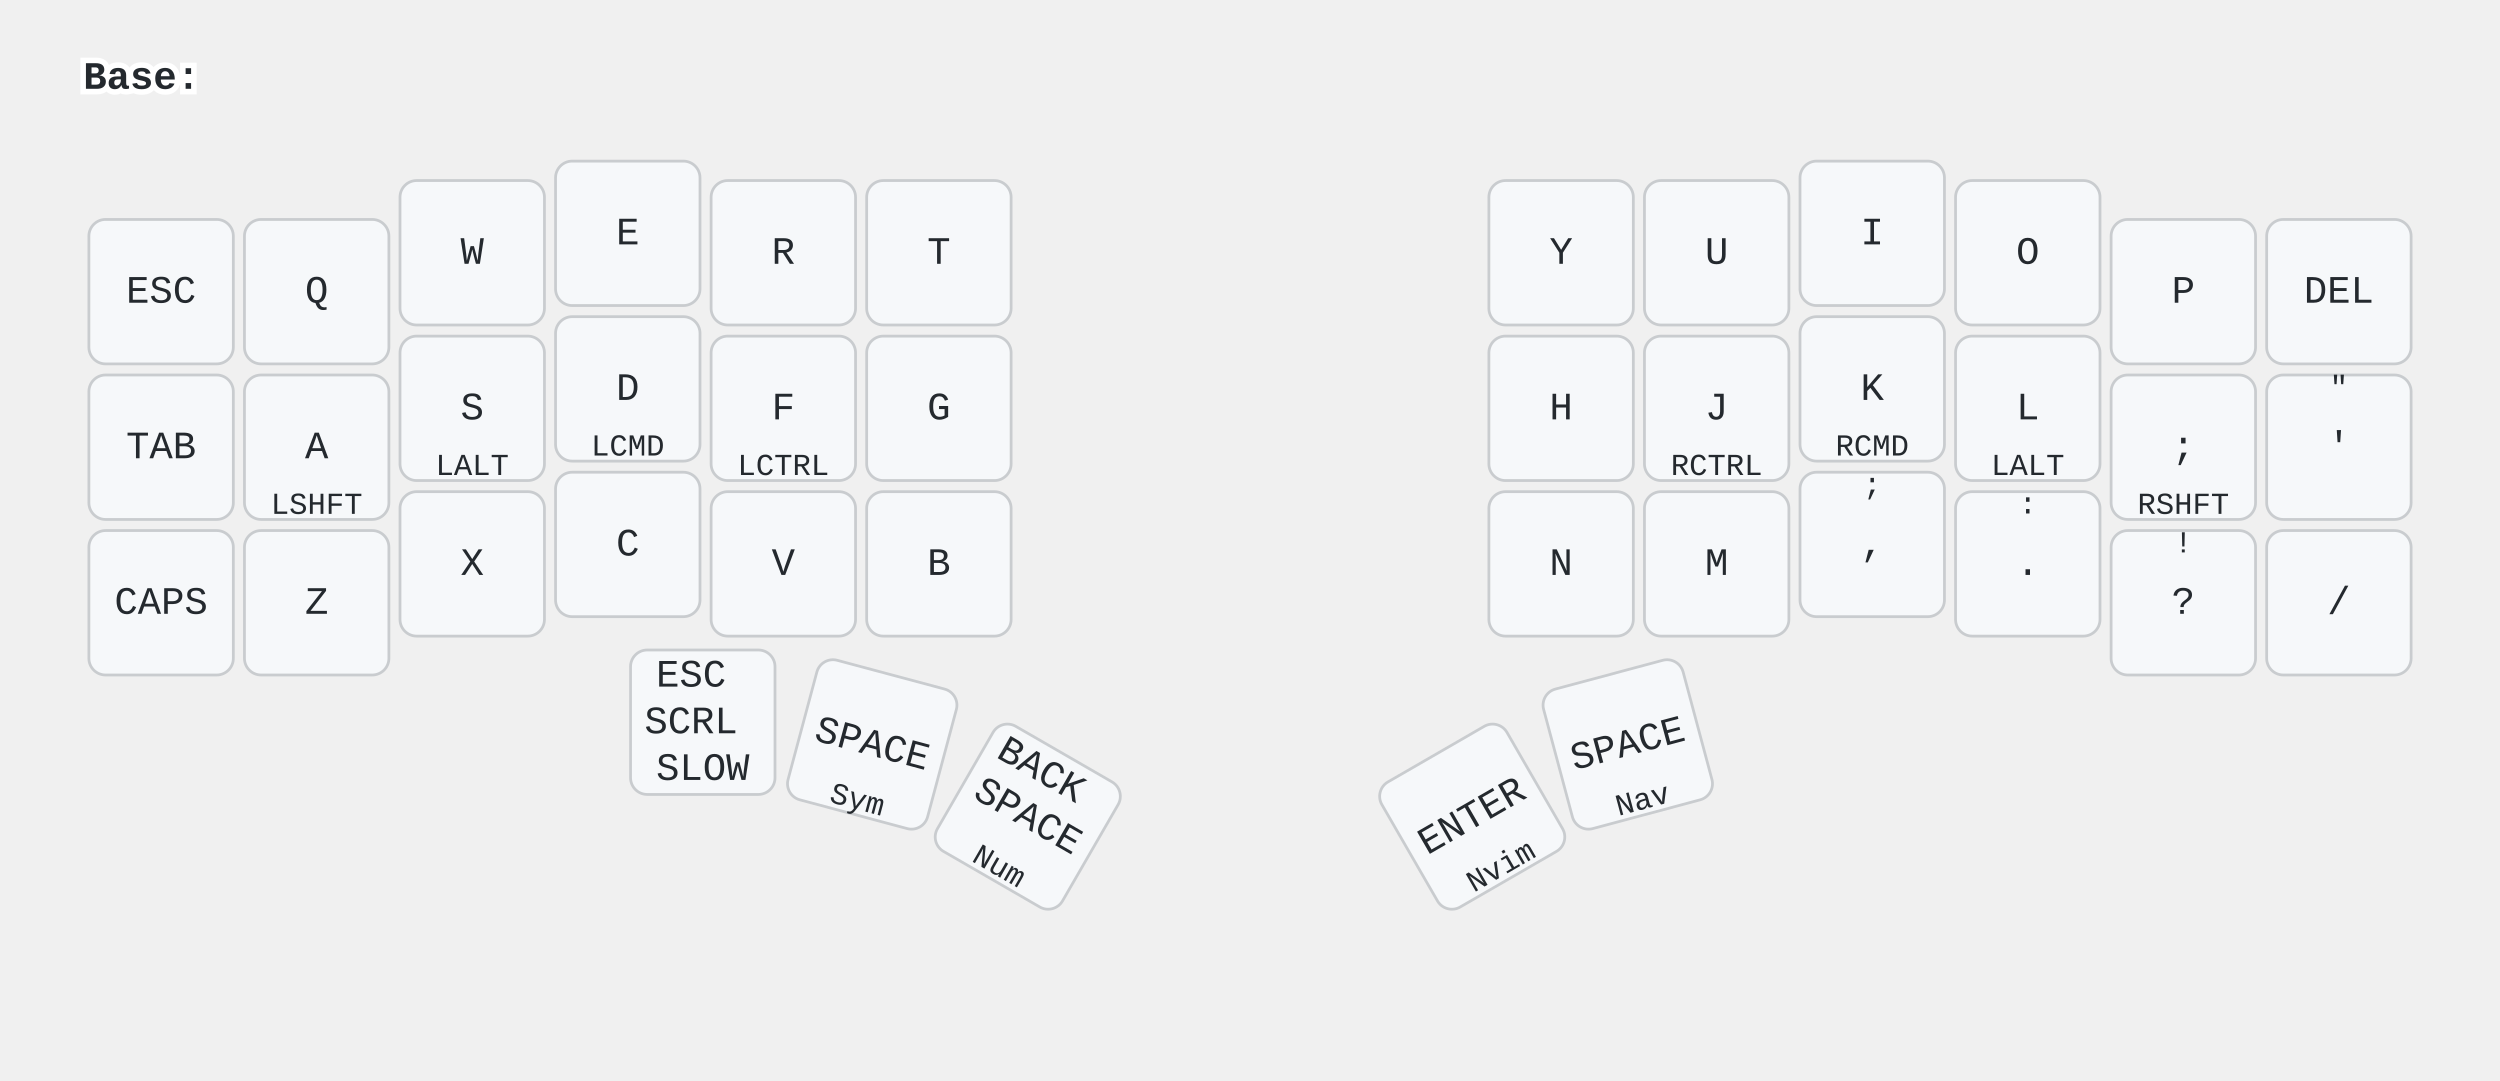
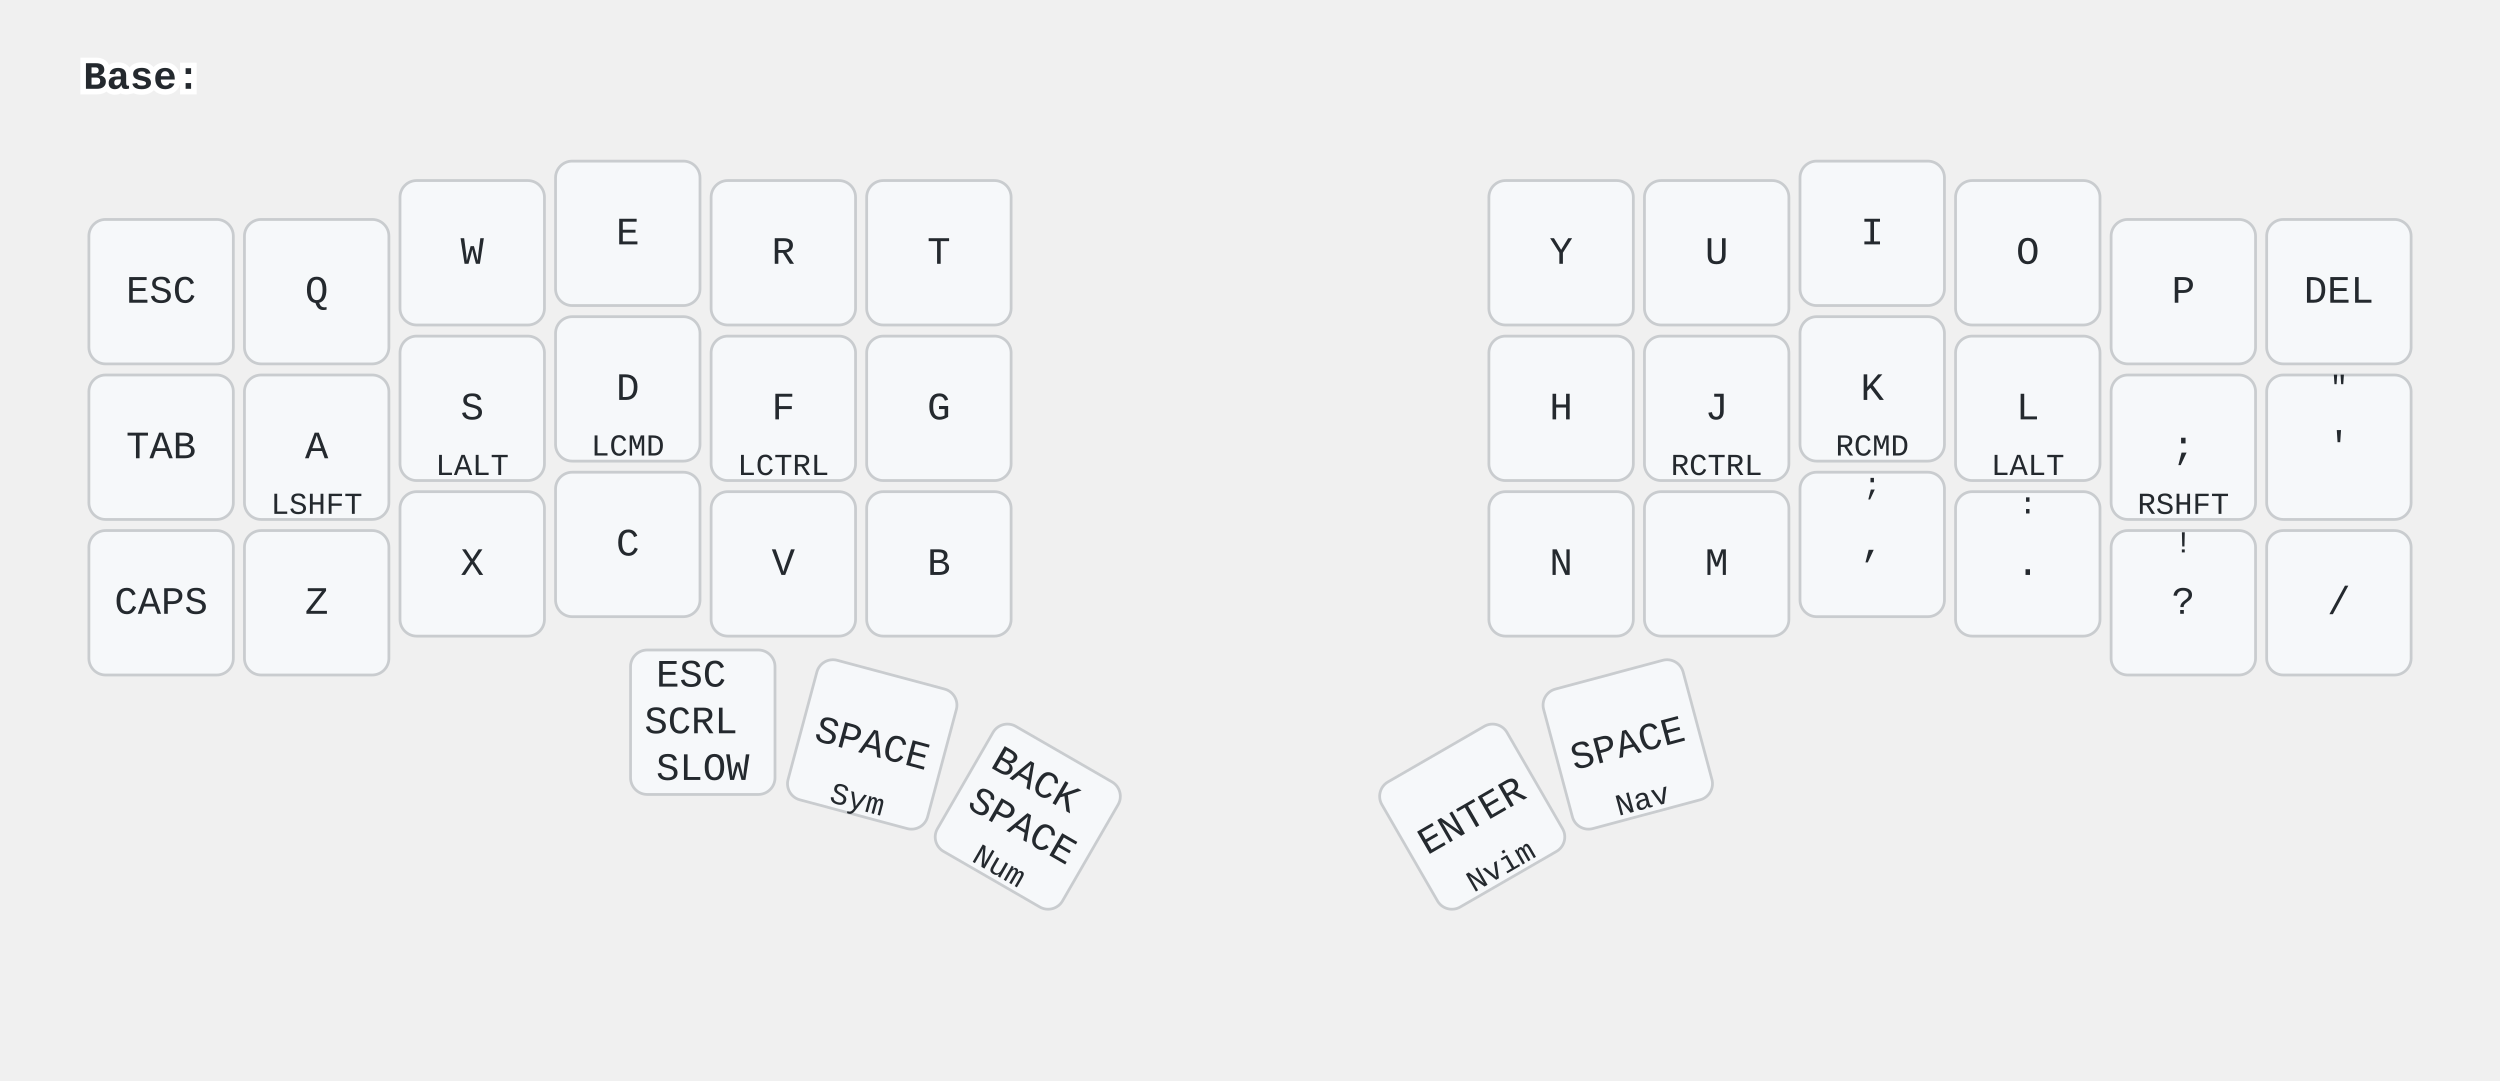
<svg xmlns="http://www.w3.org/2000/svg" width="900" height="389" viewBox="0 0 900 389" class="keymap">
  <style>/* inherit to force styles through use tags */
svg path {
    fill: inherit;
}

/* font and background color specifications */
svg.keymap {
    font-family: SFMono-Regular,Consolas,Liberation Mono,Menlo,monospace;
    font-size: 14px;
    font-kerning: normal;
    text-rendering: optimizeLegibility;
    fill: #24292e;
}

/* default key styling */
rect.key {
    fill: #f6f8fa;
}

rect.key, rect.combo {
    stroke: #c9cccf;
    stroke-width: 1;
}

/* default key side styling, only used is draw_key_sides is set */
rect.side {
    filter: brightness(90%);
}

/* color accent for combo boxes */
rect.combo, rect.combo-separate {
    fill: #cdf;
}

/* color accent for held keys */
rect.held, rect.combo.held {
    fill: #fdd;
}

/* color accent for ghost (optional) keys */
rect.ghost, rect.combo.ghost {
    stroke-dasharray: 4, 4;
    stroke-width: 2;
}

text {
    text-anchor: middle;
    dominant-baseline: middle;
}

/* styling for layer labels */
text.label {
    font-weight: bold;
    text-anchor: start;
    stroke: white;
    stroke-width: 4;
    paint-order: stroke;
}

/* styling for optional footer */
text.footer {
    text-anchor: end;
    dominant-baseline: auto;
    stroke: white;
    stroke-width: 4;
    paint-order: stroke;
}

/* styling for combo tap, and key non-tap label text */
- text.combo, text.hold, text.shifted, text.left, text.right {
+ text.combo, text.hold, text.shifted, text.left, text.right, text.tl, text.tr, text.bl, text.br {
    font-size: 11px;
}

- text.hold {
+ text.hold, text.bl, text.br {
    text-anchor: middle;
    dominant-baseline: auto;
}

- text.shifted {
+ text.shifted, text.tl, text.tr {
    text-anchor: middle;
    dominant-baseline: hanging;
}

- text.left {
+ text.left, text.tl, text.bl {
    text-anchor: start;
}

- text.right {
+ text.right, text.tr, text.br {
    text-anchor: end;
}

text.layer-activator {
    text-decoration: underline;
}

/* styling for hold/shifted label text in combo box */
text.combo.hold, text.combo.shifted, text.combo.left, text.combo.right {
    font-size: 8px;
}

/* lighter symbol for transparent keys */
text.trans {
    fill: #7b7e81;
}

/* styling for combo dendrons */
path.combo {
    stroke-width: 1;
    stroke: gray;
    fill: none;
}

/* Start Tabler Icons Cleanup */
/* cannot use height/width with glyphs */
.icon-tabler &gt; path {
    fill: inherit;
    stroke: inherit;
    stroke-width: 2;
}
/* hide tabler's default box */
.icon-tabler &gt; path[stroke="none"][fill="none"] {
    visibility: hidden;
}
/* End Tabler Icons Cleanup */

@media (prefers-color-scheme: dark) {
svg.keymap { fill: #d1d6db; }
rect.key { fill: #3f4750; }
rect.key, rect.combo { stroke: #60666c; }
rect.combo, rect.combo-separate { fill: #1f3d7a; }
rect.held, rect.combo.held { fill: #854747; }
text.label, text.footer { stroke: black; }
text.trans { fill: #7e8184; }
path.combo { stroke: #7f7f7f; }

}</style>
  <g transform="translate(30, 0)" class="layer-Base">
    <text x="0" y="28" class="label" id="Base">Base:</text>
    <g transform="translate(0, 56)">
      <g transform="translate(28, 49)" class="key keypos-0">
        <rect rx="6" ry="6" x="-26" y="-26" width="52" height="52" class="key" />
        <text x="0" y="0" class="key tap">ESC</text>
      </g>
      <g transform="translate(84, 49)" class="key keypos-1">
        <rect rx="6" ry="6" x="-26" y="-26" width="52" height="52" class="key" />
        <text x="0" y="0" class="key tap">Q</text>
      </g>
      <g transform="translate(140, 35)" class="key keypos-2">
        <rect rx="6" ry="6" x="-26" y="-26" width="52" height="52" class="key" />
        <text x="0" y="0" class="key tap">W</text>
      </g>
      <g transform="translate(196, 28)" class="key keypos-3">
        <rect rx="6" ry="6" x="-26" y="-26" width="52" height="52" class="key" />
        <text x="0" y="0" class="key tap">E</text>
      </g>
      <g transform="translate(252, 35)" class="key keypos-4">
        <rect rx="6" ry="6" x="-26" y="-26" width="52" height="52" class="key" />
        <text x="0" y="0" class="key tap">R</text>
      </g>
      <g transform="translate(308, 35)" class="key keypos-5">
        <rect rx="6" ry="6" x="-26" y="-26" width="52" height="52" class="key" />
        <text x="0" y="0" class="key tap">T</text>
      </g>
      <g transform="translate(532, 35)" class="key keypos-6">
        <rect rx="6" ry="6" x="-26" y="-26" width="52" height="52" class="key" />
        <text x="0" y="0" class="key tap">Y</text>
      </g>
      <g transform="translate(588, 35)" class="key keypos-7">
        <rect rx="6" ry="6" x="-26" y="-26" width="52" height="52" class="key" />
        <text x="0" y="0" class="key tap">U</text>
      </g>
      <g transform="translate(644, 28)" class="key keypos-8">
        <rect rx="6" ry="6" x="-26" y="-26" width="52" height="52" class="key" />
        <text x="0" y="0" class="key tap">I</text>
      </g>
      <g transform="translate(700, 35)" class="key keypos-9">
        <rect rx="6" ry="6" x="-26" y="-26" width="52" height="52" class="key" />
        <text x="0" y="0" class="key tap">O</text>
      </g>
      <g transform="translate(756, 49)" class="key keypos-10">
        <rect rx="6" ry="6" x="-26" y="-26" width="52" height="52" class="key" />
        <text x="0" y="0" class="key tap">P</text>
      </g>
      <g transform="translate(812, 49)" class="key keypos-11">
        <rect rx="6" ry="6" x="-26" y="-26" width="52" height="52" class="key" />
        <text x="0" y="0" class="key tap">DEL</text>
      </g>
      <g transform="translate(28, 105)" class="key keypos-12">
        <rect rx="6" ry="6" x="-26" y="-26" width="52" height="52" class="key" />
        <text x="0" y="0" class="key tap">TAB</text>
      </g>
      <g transform="translate(84, 105)" class="key keypos-13">
        <rect rx="6" ry="6" x="-26" y="-26" width="52" height="52" class="key" />
        <text x="0" y="0" class="key tap">A</text>
        <text x="0" y="24" class="key hold">LSHFT</text>
      </g>
      <g transform="translate(140, 91)" class="key keypos-14">
        <rect rx="6" ry="6" x="-26" y="-26" width="52" height="52" class="key" />
        <text x="0" y="0" class="key tap">S</text>
        <text x="0" y="24" class="key hold">LALT</text>
      </g>
      <g transform="translate(196, 84)" class="key keypos-15">
        <rect rx="6" ry="6" x="-26" y="-26" width="52" height="52" class="key" />
        <text x="0" y="0" class="key tap">D</text>
        <text x="0" y="24" class="key hold">LCMD</text>
      </g>
      <g transform="translate(252, 91)" class="key keypos-16">
        <rect rx="6" ry="6" x="-26" y="-26" width="52" height="52" class="key" />
        <text x="0" y="0" class="key tap">F</text>
        <text x="0" y="24" class="key hold">LCTRL</text>
      </g>
      <g transform="translate(308, 91)" class="key keypos-17">
        <rect rx="6" ry="6" x="-26" y="-26" width="52" height="52" class="key" />
        <text x="0" y="0" class="key tap">G</text>
      </g>
      <g transform="translate(532, 91)" class="key keypos-18">
        <rect rx="6" ry="6" x="-26" y="-26" width="52" height="52" class="key" />
        <text x="0" y="0" class="key tap">H</text>
      </g>
      <g transform="translate(588, 91)" class="key keypos-19">
        <rect rx="6" ry="6" x="-26" y="-26" width="52" height="52" class="key" />
        <text x="0" y="0" class="key tap">J</text>
        <text x="0" y="24" class="key hold">RCTRL</text>
      </g>
      <g transform="translate(644, 84)" class="key keypos-20">
        <rect rx="6" ry="6" x="-26" y="-26" width="52" height="52" class="key" />
        <text x="0" y="0" class="key tap">K</text>
        <text x="0" y="24" class="key hold">RCMD</text>
      </g>
      <g transform="translate(700, 91)" class="key keypos-21">
        <rect rx="6" ry="6" x="-26" y="-26" width="52" height="52" class="key" />
        <text x="0" y="0" class="key tap">L</text>
        <text x="0" y="24" class="key hold">LALT</text>
      </g>
      <g transform="translate(756, 105)" class="key keypos-22">
        <rect rx="6" ry="6" x="-26" y="-26" width="52" height="52" class="key" />
        <text x="0" y="0" class="key tap">;</text>
        <text x="0" y="24" class="key hold">RSHFT</text>
      </g>
      <g transform="translate(812, 105)" class="key keypos-23">
        <rect rx="6" ry="6" x="-26" y="-26" width="52" height="52" class="key" />
        <text x="0" y="0" class="key tap">'</text>
        <text x="0" y="-24" class="key shifted">"</text>
      </g>
      <g transform="translate(28, 161)" class="key keypos-24">
        <rect rx="6" ry="6" x="-26" y="-26" width="52" height="52" class="key" />
        <text x="0" y="0" class="key tap">CAPS</text>
      </g>
      <g transform="translate(84, 161)" class="key keypos-25">
        <rect rx="6" ry="6" x="-26" y="-26" width="52" height="52" class="key" />
        <text x="0" y="0" class="key tap">Z</text>
      </g>
      <g transform="translate(140, 147)" class="key keypos-26">
        <rect rx="6" ry="6" x="-26" y="-26" width="52" height="52" class="key" />
        <text x="0" y="0" class="key tap">X</text>
      </g>
      <g transform="translate(196, 140)" class="key keypos-27">
        <rect rx="6" ry="6" x="-26" y="-26" width="52" height="52" class="key" />
        <text x="0" y="0" class="key tap">C</text>
      </g>
      <g transform="translate(252, 147)" class="key keypos-28">
        <rect rx="6" ry="6" x="-26" y="-26" width="52" height="52" class="key" />
        <text x="0" y="0" class="key tap">V</text>
      </g>
      <g transform="translate(308, 147)" class="key keypos-29">
        <rect rx="6" ry="6" x="-26" y="-26" width="52" height="52" class="key" />
        <text x="0" y="0" class="key tap">B</text>
      </g>
      <g transform="translate(532, 147)" class="key keypos-30">
        <rect rx="6" ry="6" x="-26" y="-26" width="52" height="52" class="key" />
        <text x="0" y="0" class="key tap">N</text>
      </g>
      <g transform="translate(588, 147)" class="key keypos-31">
        <rect rx="6" ry="6" x="-26" y="-26" width="52" height="52" class="key" />
        <text x="0" y="0" class="key tap">M</text>
      </g>
      <g transform="translate(644, 140)" class="key keypos-32">
        <rect rx="6" ry="6" x="-26" y="-26" width="52" height="52" class="key" />
        <text x="0" y="0" class="key tap">,</text>
        <text x="0" y="-24" class="key shifted">;</text>
      </g>
      <g transform="translate(700, 147)" class="key keypos-33">
        <rect rx="6" ry="6" x="-26" y="-26" width="52" height="52" class="key" />
        <text x="0" y="0" class="key tap">.</text>
        <text x="0" y="-24" class="key shifted">:</text>
      </g>
      <g transform="translate(756, 161)" class="key keypos-34">
        <rect rx="6" ry="6" x="-26" y="-26" width="52" height="52" class="key" />
        <text x="0" y="0" class="key tap">?</text>
        <text x="0" y="-24" class="key shifted">!</text>
      </g>
      <g transform="translate(812, 161)" class="key keypos-35">
        <rect rx="6" ry="6" x="-26" y="-26" width="52" height="52" class="key" />
        <text x="0" y="0" class="key tap">/</text>
      </g>
      <g transform="translate(223, 204)" class="key keypos-36">
        <rect rx="6" ry="6" x="-26" y="-26" width="52" height="52" class="key" />
        <text x="0" y="0" class="key tap">
          <tspan x="0" dy="-1.2em">ESC</tspan>
          <tspan x="0" dy="1.2em">SCRL</tspan>
          <tspan x="0" dy="1.2em">SLOW</tspan>
        </text>
      </g>
      <g transform="translate(284, 212) rotate(15.0)" class="key keypos-37">
        <rect rx="6" ry="6" x="-26" y="-26" width="52" height="52" class="key" />
        <text x="0" y="0" class="key tap">SPACE</text>
        <text x="0" y="24" class="key hold">Sym</text>
      </g>
      <g transform="translate(340, 238) rotate(30.0)" class="key keypos-38">
        <rect rx="6" ry="6" x="-26" y="-26" width="52" height="52" class="key" />
        <text x="0" y="0" class="key tap">
-           <tspan x="0" dy="-1.2em">BACK</tspan>
+           <tspan x="0" dy="-0.9em">BACK</tspan>
          <tspan x="0" dy="1.2em">SPACE</tspan>
        </text>
        <text x="0" y="24" class="key hold">Num</text>
      </g>
      <g transform="translate(500, 238) rotate(-30.0)" class="key keypos-39">
        <rect rx="6" ry="6" x="-26" y="-26" width="52" height="52" class="key" />
        <text x="0" y="0" class="key tap">ENTER</text>
        <text x="0" y="24" class="key hold">Nvim</text>
      </g>
      <g transform="translate(556, 212) rotate(-15.0)" class="key keypos-40">
        <rect rx="6" ry="6" x="-26" y="-26" width="52" height="52" class="key" />
        <text x="0" y="0" class="key tap">SPACE</text>
        <text x="0" y="24" class="key hold">Nav</text>
      </g>
    </g>
  </g>
</svg>
